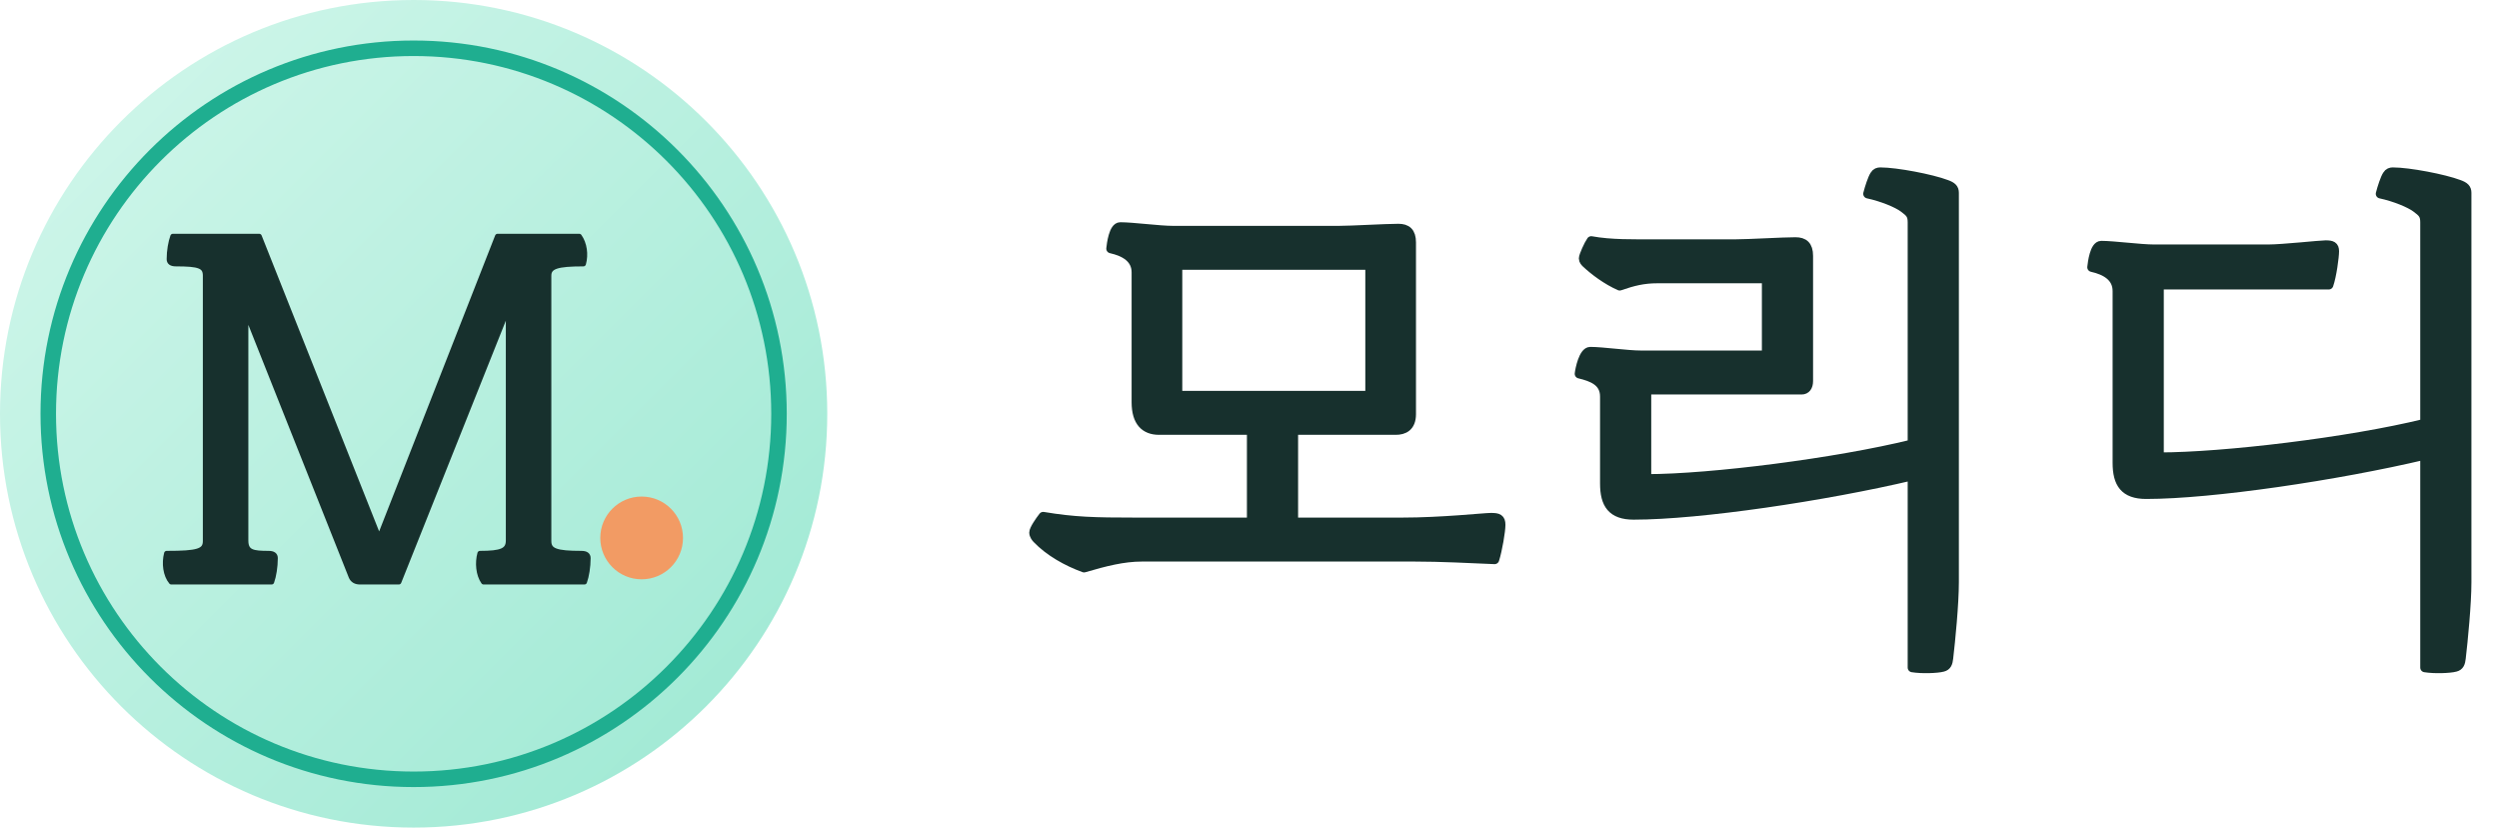
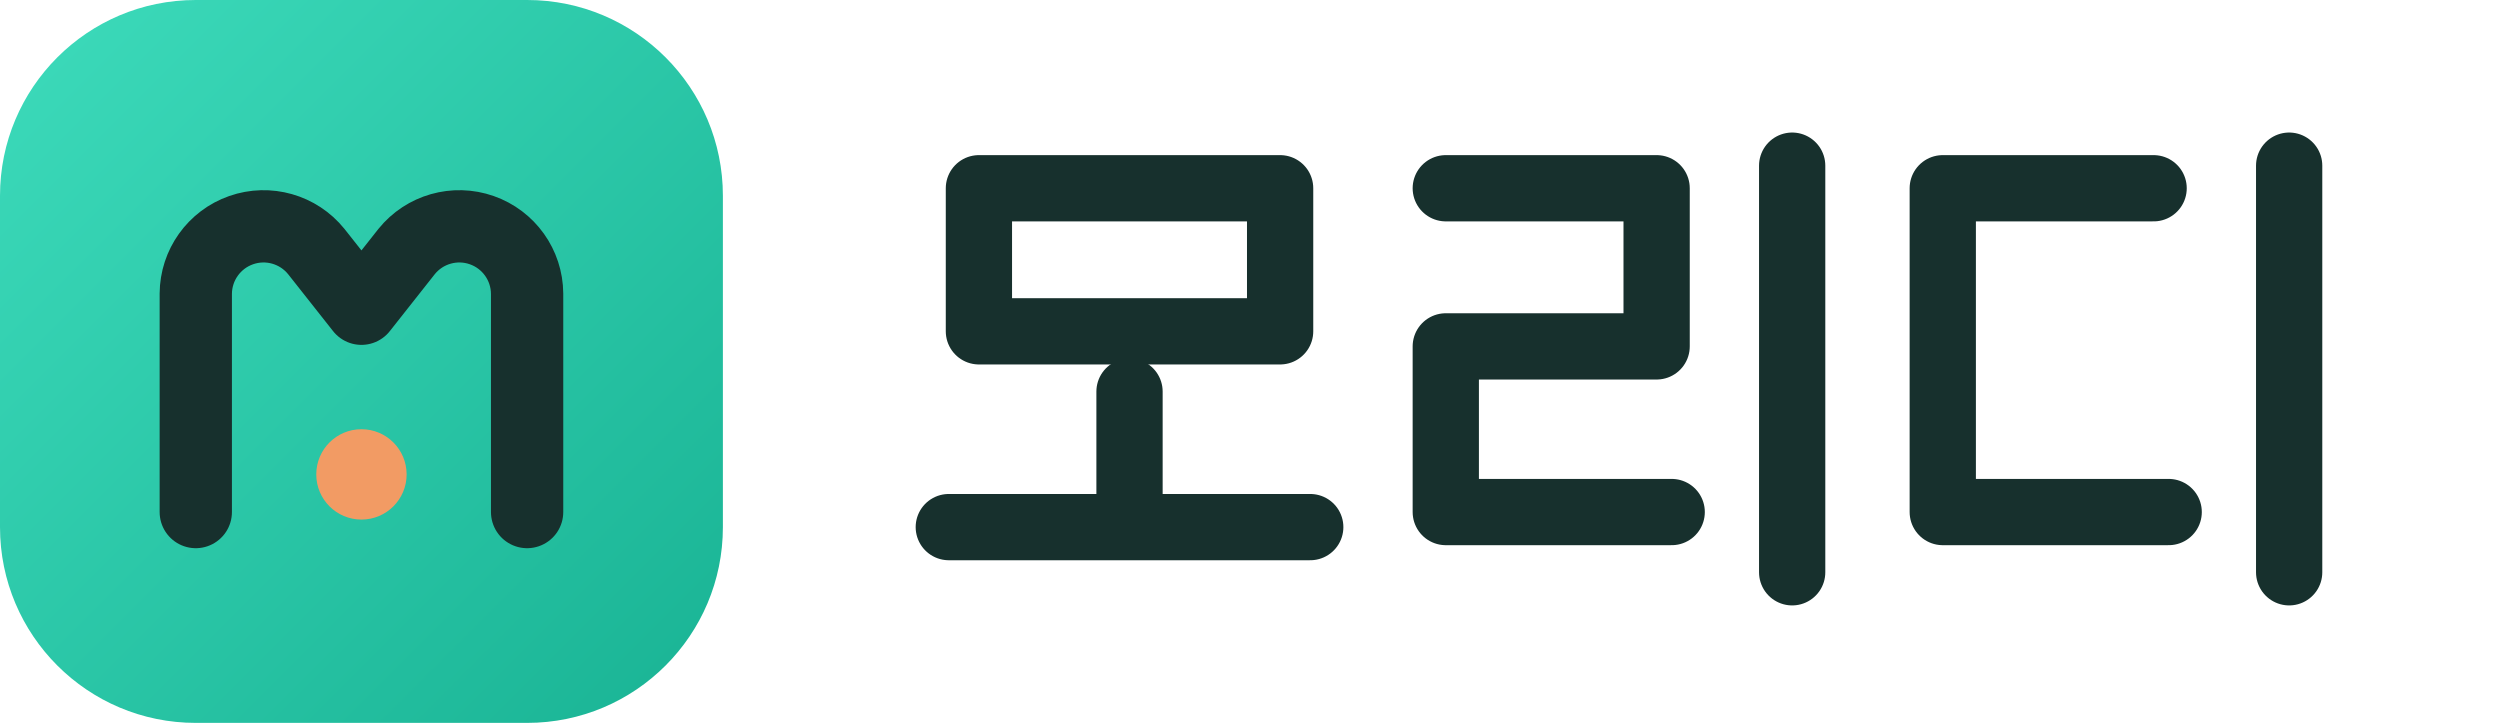
- <svg xmlns="http://www.w3.org/2000/svg" viewBox="0 0 145 48" role="img" aria-label="모리디">
+ <svg xmlns="http://www.w3.org/2000/svg" viewBox="0 0 166 48" role="img" aria-label="모리디">
  <defs>
    <linearGradient id="mori-bg" x1="0" y1="0" x2="1" y2="1">
-       <stop offset="0" stop-color="#d4f7ec" />
-       <stop offset="1" stop-color="#9be8d2" />
+       <stop offset="0" stop-color="#3ddbbb" />
+       <stop offset="1" stop-color="#19b394" />
    </linearGradient>
  </defs>
-   <circle cx="24" cy="24" r="24" fill="url(#mori-bg)" />
-   <circle cx="24" cy="24" r="21.2" fill="none" stroke="#1fae90" stroke-width="0.9" />
-   <g fill="#17302d" stroke="#17302d" stroke-width="10" stroke-linejoin="round">
-     <path transform="translate(8.47 33.6) scale(0.03)" d="         M49 5H243C247 -6 250 -24 250 -41C250 -47 246 -50 237 -50C207 -50 193 -52 193 -75V-518         L397 -5C400 2 406 5 414 5H489L701 -526V-75C701 -55 687 -50 646 -50C641 -32 643 -9 653 5         H848C852 -6 855 -24 855 -41C855 -47 851 -50 842 -50C793 -50 779 -55 779 -74V-587         C779 -605 795 -610 846 -610C851 -628 848 -649 838 -663H680L451 -79L219 -663H52         C48 -652 45 -635 45 -619C45 -613 49 -610 58 -610C103 -610 115 -606 115 -587V-74         C115 -54 100 -50 40 -50C35 -31 38 -8 49 5Z       " />
-   </g>
-   <circle cx="37.23" cy="31.2" r="2.4" fill="#f29b64" />
-   <g fill="#17302d" stroke="#17302d" stroke-width="18" stroke-linejoin="round">
-     <path transform="translate(59.69 33.44) scale(0.03)" d="         M107 -17C148 -29 183 -38 219 -38H746C797 -38 854 -35 901 -33C907 -52 913 -88 913 -100         C913 -112 908 -114 894 -114C881 -114 799 -105 722 -105H512V-283H710         C725 -283 740 -289 740 -314V-646C740 -666 731 -673 715 -673C690 -673 625 -669 600 -669         H279C253 -669 201 -676 177 -676C164 -676 160 -643 159 -634C186 -628 208 -615 208 -588         V-337C208 -299 225 -283 252 -283H431V-105H206C127 -105 88 -106 28 -116         C21 -107 10 -91 10 -85C10 -80 14 -75 16 -73C40 -48 74 -29 107 -17ZM288 -350V-602H660         V-350Z       " />
-     <path transform="translate(90.38 33.44) scale(0.03)" d="         M686 176C704 179 734 178 745 175C753 173 755 167 756 158C760 124 767 53 767 11V-742         C767 -750 763 -754 752 -758C723 -769 655 -782 624 -782C620 -782 616 -781 613 -776         C609 -770 603 -752 600 -740C628 -734 657 -722 669 -713C681 -704 686 -700 686 -685V-256         C540 -220 296 -189 172 -189V-361H472C480 -361 485 -367 485 -378V-620         C485 -640 476 -647 460 -647C435 -647 370 -643 345 -643H186C147 -643 103 -642 65 -649         C60 -642 50 -620 50 -615C50 -611 53 -608 55 -606C71 -591 95 -573 120 -562         C146 -571 166 -576 193 -576H404V-428H161C135 -428 87 -435 63 -435         C50 -435 43 -401 42 -392C67 -386 91 -377 91 -348V-180C91 -140 105 -119 147 -119         C274 -119 517 -155 686 -195Z       " />
-     <path transform="translate(120.12 33.44) scale(0.03)" d="         M686 176C704 179 734 178 745 175C753 173 755 167 756 158C760 124 767 53 767 11V-742         C767 -750 763 -754 752 -758C723 -769 655 -782 624 -782C620 -782 616 -781 613 -776         C609 -770 603 -752 600 -740C628 -734 657 -722 669 -713C681 -704 686 -700 686 -685V-296         C540 -260 296 -231 172 -231V-564H500C506 -581 511 -618 511 -629         C511 -639 506 -641 494 -641C483 -641 411 -633 383 -633H162C136 -633 84 -640 60 -640         C47 -640 43 -607 42 -598C69 -592 91 -579 91 -552V-220C91 -180 105 -159 147 -159         C274 -159 517 -195 686 -235Z       " />
+   <rect width="48" height="48" rx="13" fill="url(#mori-bg)" />
+   <path d="M13 34V19.5a4.5 4.5 0 0 1 8-2.8L24 20.5l3-3.8a4.5 4.5 0 0 1 8 2.8V34" fill="none" stroke="#17302d" stroke-width="4.8" stroke-linecap="round" stroke-linejoin="round" />
+   <circle cx="24" cy="31.5" r="3" fill="#f29b64" />
+   <g fill="none" stroke="#17302d" stroke-width="4.4" stroke-linecap="round" stroke-linejoin="round" transform="translate(62 10)">
+     <path d="M3 2.5h20v9.5H3z" />
+     <path d="M13 16v8.5M1 25h24" />
+     <path d="M34 2.5h14v10.5H34v11h15" />
+     <path d="M57 1v27" />
+     <path d="M81 2.5H67V24h15" />
+     <path d="M90 1v27" />
  </g>
</svg>
